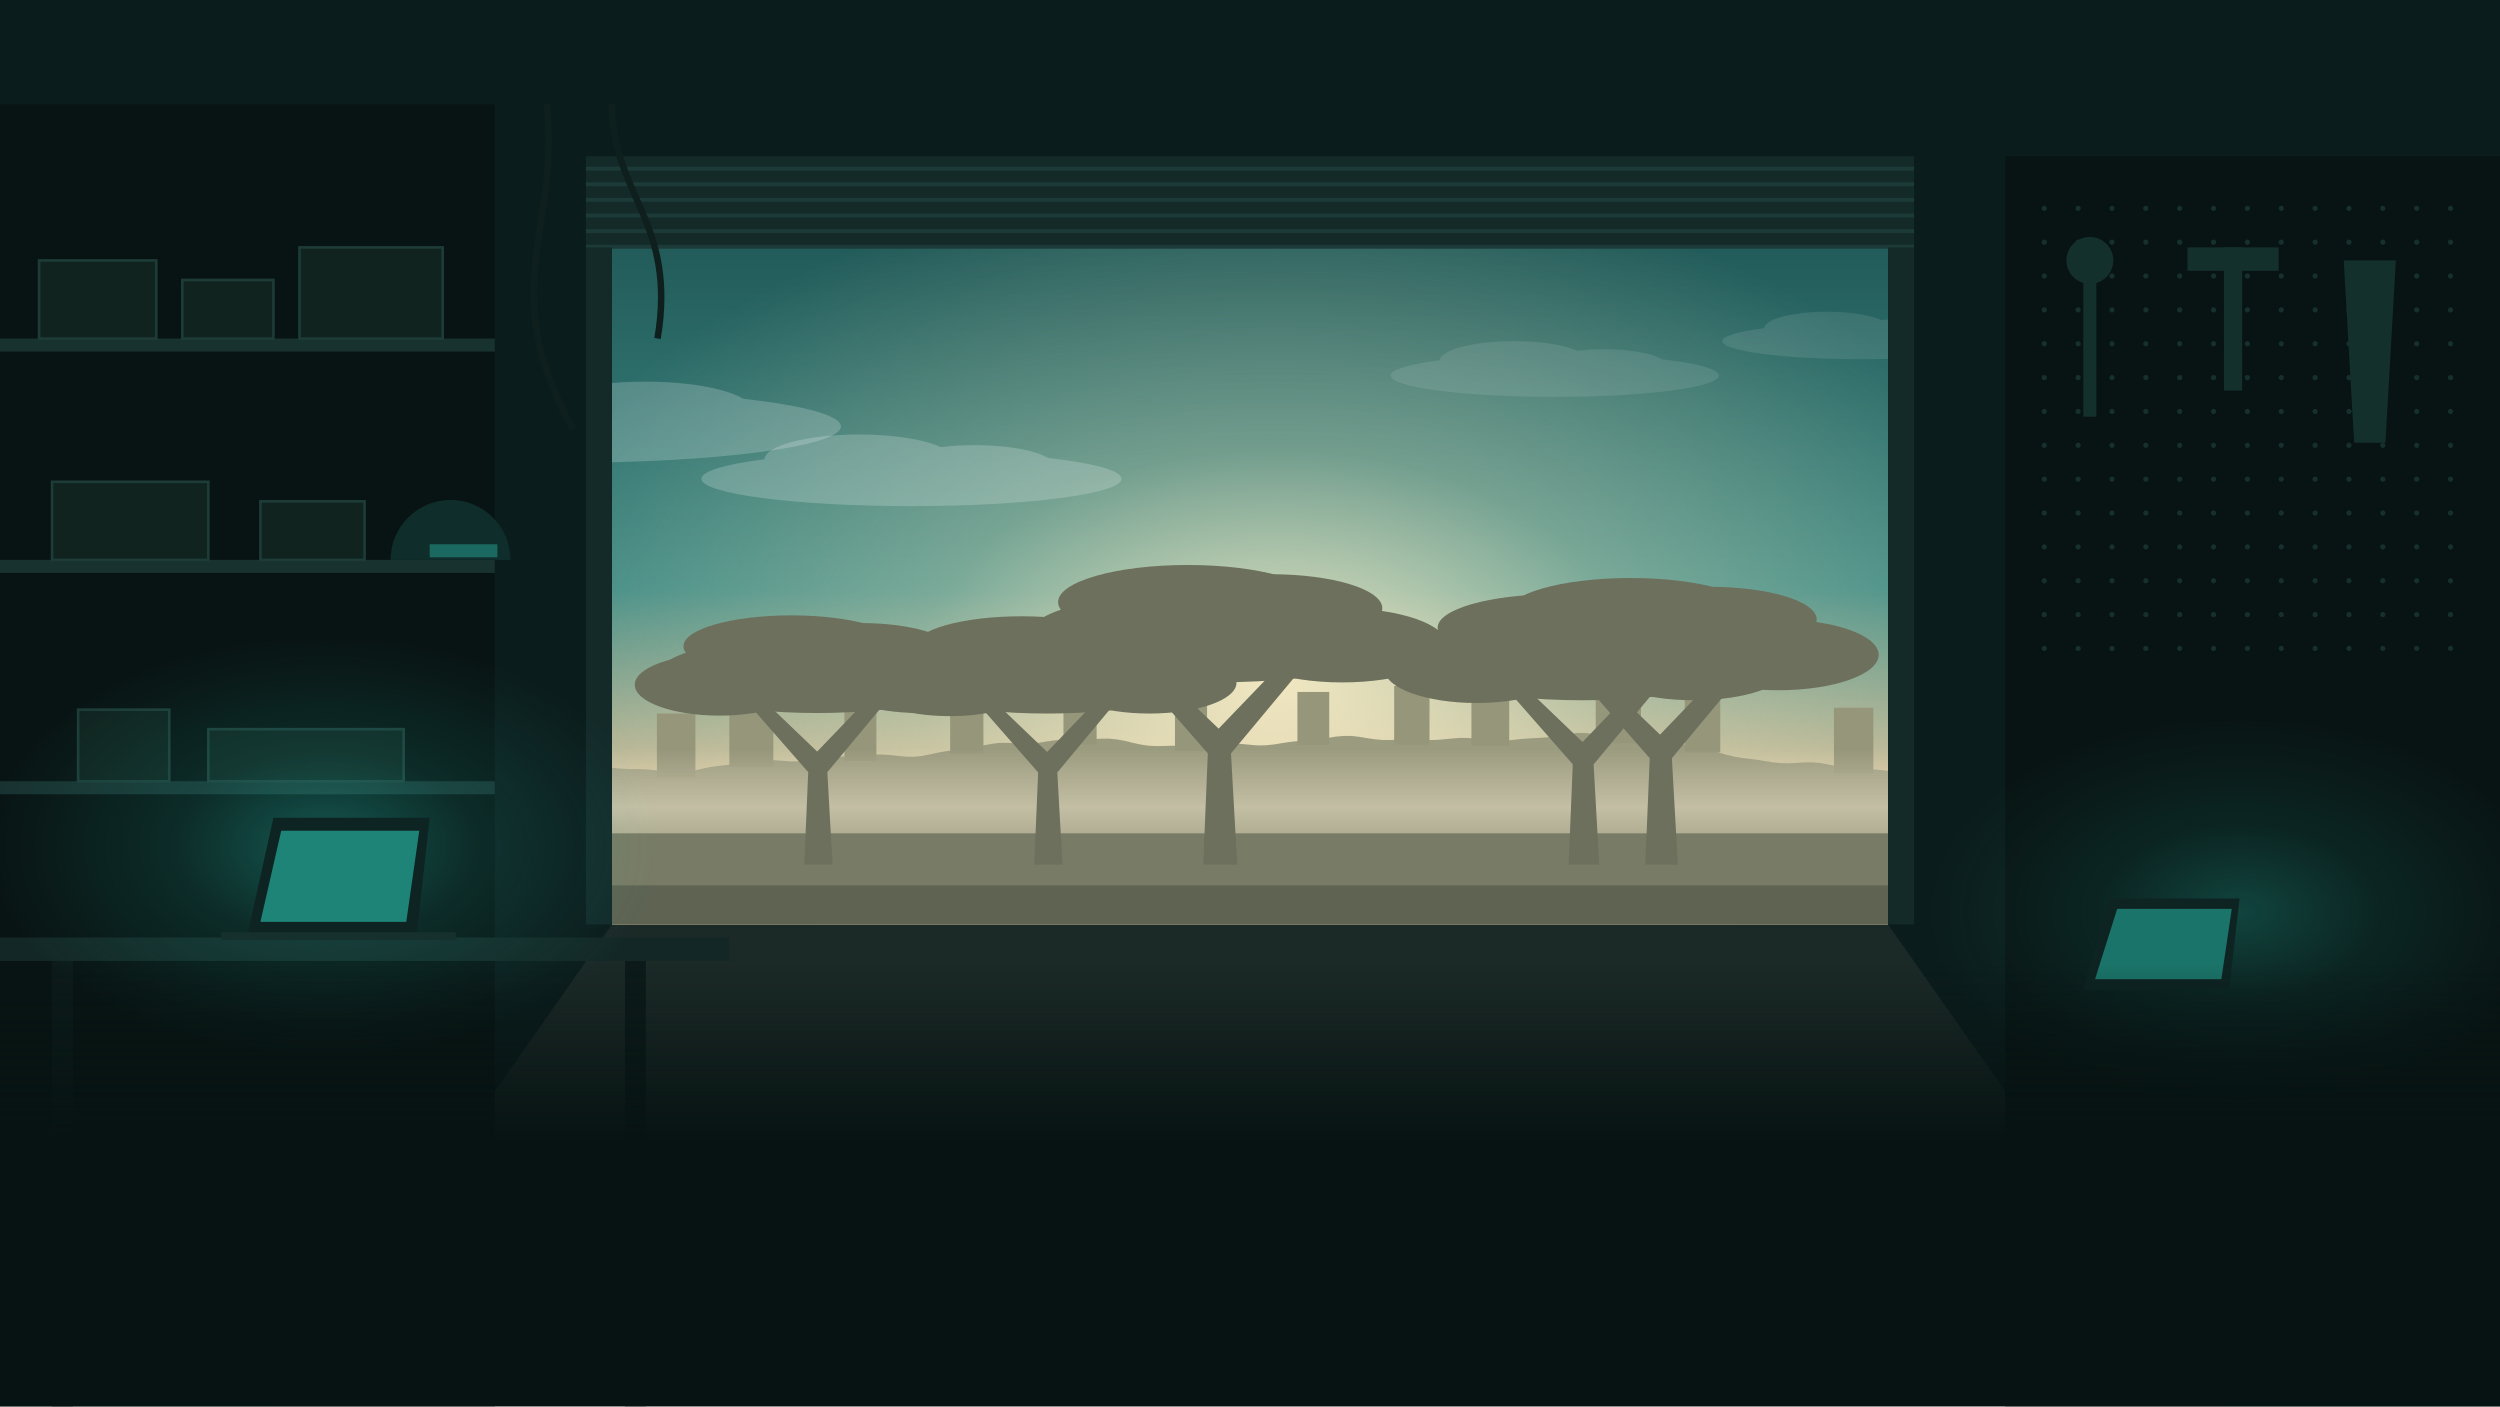
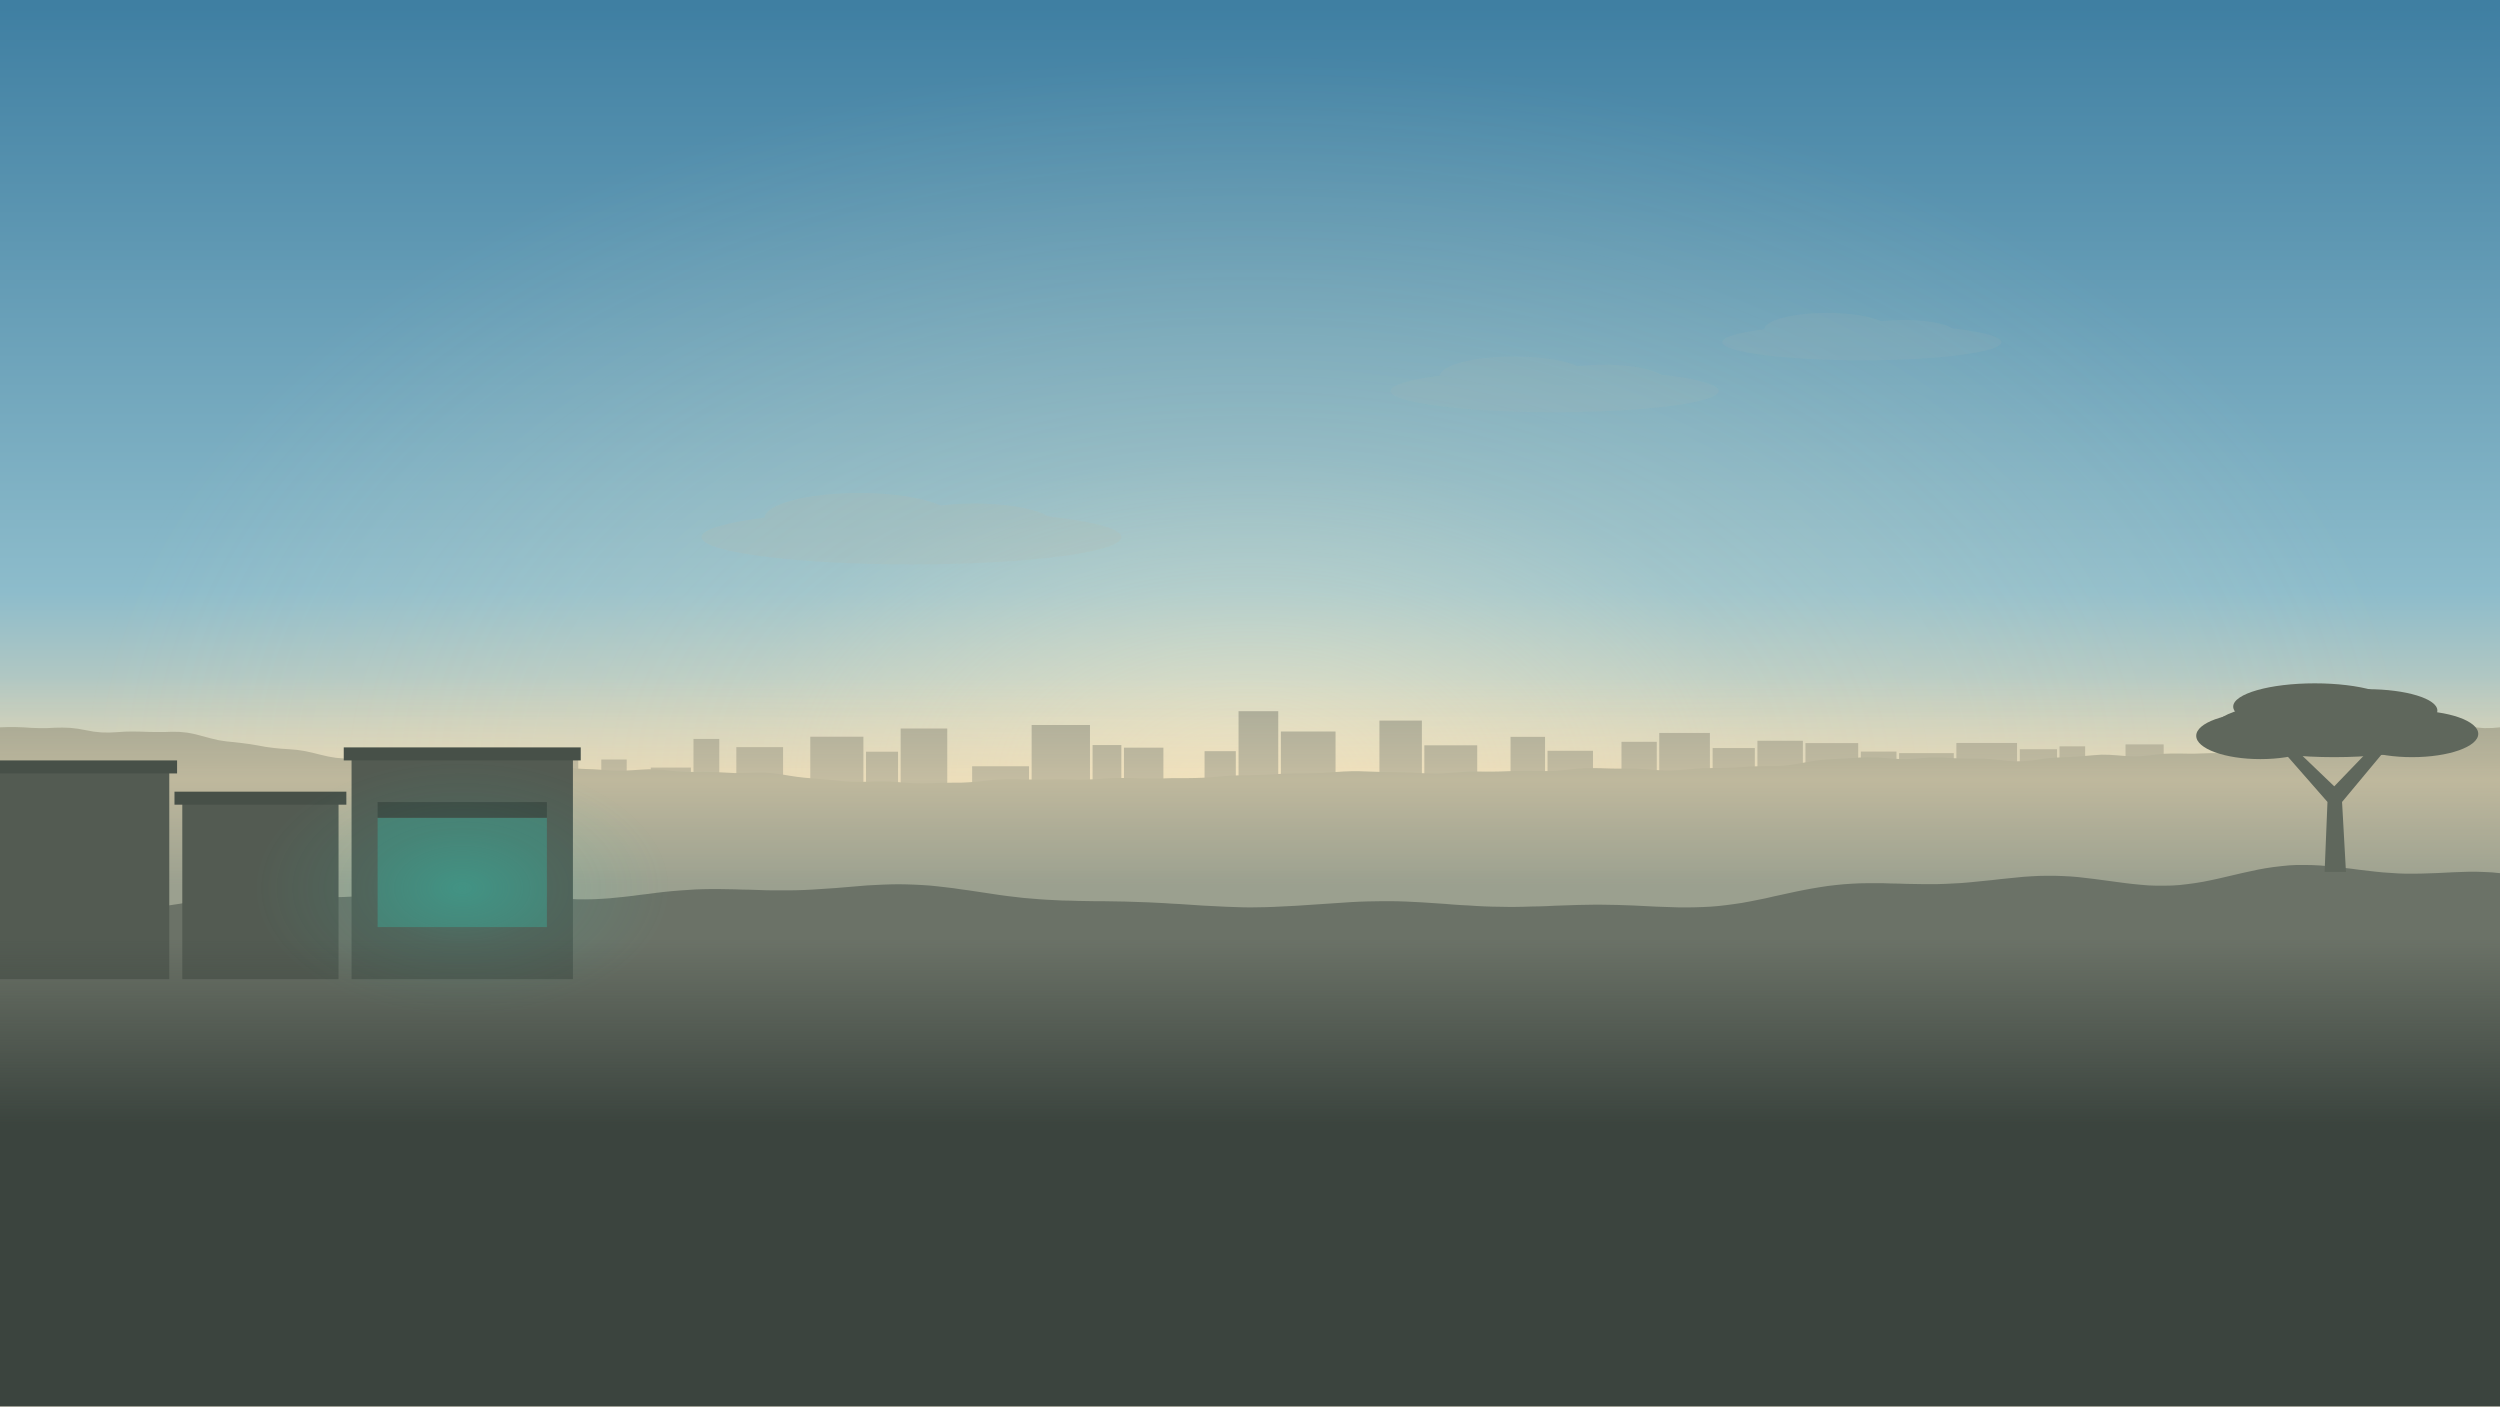
<svg xmlns="http://www.w3.org/2000/svg" width="1920" height="1080" viewBox="0 0 1920 1080">
  <defs>
-     <clipPath id="win1">
-       <rect x="470" y="190" width="980" height="520" />
-     </clipPath>
    <linearGradient id="sky" x1="0" y1="0" x2="0" y2="1">
-       <stop offset="0" stop-color="#0f3a3c" />
-       <stop offset=".42" stop-color="#3d8a84" />
-       <stop offset=".6" stop-color="#f5c99a" />
-       <stop offset="1" stop-color="#f5c99a" />
+       <stop offset="0" stop-color="#3f7fa2" />
+       <stop offset=".42" stop-color="#8dbccb" />
+       <stop offset=".6" stop-color="#f4dcb2" />
+       <stop offset="1" stop-color="#f4dcb2" />
    </linearGradient>
-     <radialGradient id="g2">
-       <stop offset="0" stop-color="#fff0c8" stop-opacity="0.9" />
-       <stop offset=".45" stop-color="#fff0c8" stop-opacity="0.315" />
-       <stop offset="1" stop-color="#fff0c8" stop-opacity="0" />
+     <radialGradient id="g1">
+       <stop offset="0" stop-color="#fff1cc" stop-opacity="0.55" />
+       <stop offset=".45" stop-color="#fff1cc" stop-opacity="0.193" />
+       <stop offset="1" stop-color="#fff1cc" stop-opacity="0" />
    </radialGradient>
-     <linearGradient id="mi3" x1="0" y1="0" x2="0" y2="1">
-       <stop offset="0" stop-color="#fff3dc" stop-opacity="0" />
-       <stop offset=".5" stop-color="#fff3dc" stop-opacity="0.4" />
-       <stop offset="1" stop-color="#fff3dc" stop-opacity="0" />
+     <linearGradient id="mi2" x1="0" y1="0" x2="0" y2="1">
+       <stop offset="0" stop-color="#f4dcb2" stop-opacity="0" />
+       <stop offset=".5" stop-color="#f4dcb2" stop-opacity="0.4" />
+       <stop offset="1" stop-color="#f4dcb2" stop-opacity="0" />
    </linearGradient>
-     <radialGradient id="g4">
-       <stop offset="0" stop-color="#2dd4bf" stop-opacity="0.35" />
-       <stop offset=".45" stop-color="#2dd4bf" stop-opacity="0.122" />
-       <stop offset="1" stop-color="#2dd4bf" stop-opacity="0" />
-     </radialGradient>
-     <radialGradient id="g5">
+     <radialGradient id="g3">
      <stop offset="0" stop-color="#2dd4bf" stop-opacity="0.25" />
      <stop offset=".45" stop-color="#2dd4bf" stop-opacity="0.087" />
      <stop offset="1" stop-color="#2dd4bf" stop-opacity="0" />
    </radialGradient>
-     <linearGradient id="gr6" x1="0" y1="0" x2="0" y2="1">
-       <stop offset="0" stop-color="#061312" stop-opacity="0" />
-       <stop offset="0.4" stop-color="#061312" stop-opacity="1" />
-       <stop offset="1" stop-color="#061312" />
+     <linearGradient id="gr4" x1="0" y1="0" x2="0" y2="1">
+       <stop offset="0" stop-color="#3b443e" stop-opacity="0" />
+       <stop offset="0.4" stop-color="#3b443e" stop-opacity="1" />
+       <stop offset="1" stop-color="#3b443e" />
    </linearGradient>
  </defs>
-   <rect width="1920" height="1080" fill="#0b1c1c" />
-   <g clip-path="url(#win1)">
-     <rect width="1920" height="1080" fill="url(#sky)" />
-     <ellipse cx="980" cy="520" rx="620" ry="384.4" fill="url(#g2)" />
-     <g fill="#ffffff" opacity="0.1">
-       <ellipse cx="1194" cy="288.4" rx="126" ry="16.4" />
-       <ellipse cx="1162.5" cy="277.1" rx="56.7" ry="15.1" />
-       <ellipse cx="1231.8" cy="280.8" rx="47.9" ry="12.6" />
-     </g>
-     <g fill="#ffffff" opacity="0.2">
-       <ellipse cx="700" cy="367.7" rx="161.3" ry="21" />
-       <ellipse cx="659.7" cy="353.1" rx="72.6" ry="19.4" />
-       <ellipse cx="748.4" cy="358" rx="61.3" ry="16.1" />
-     </g>
-     <g fill="#ffffff" opacity="0.1">
-       <ellipse cx="1429.9" cy="262" rx="107.2" ry="13.9" />
-       <ellipse cx="1403.1" cy="252.3" rx="48.2" ry="12.9" />
-       <ellipse cx="1462.1" cy="255.6" rx="40.7" ry="10.7" />
-     </g>
-     <g fill="#ffffff" opacity="0.2">
-       <ellipse cx="351.1" cy="319.7" rx="114.7" ry="14.9" />
-       <ellipse cx="322.5" cy="309.4" rx="51.6" ry="13.8" />
-       <ellipse cx="385.5" cy="312.9" rx="43.6" ry="11.5" />
-     </g>
-     <g fill="#ffffff" opacity="0.2">
-       <ellipse cx="430.8" cy="327.5" rx="215" ry="28" />
-       <ellipse cx="377" cy="308.1" rx="96.8" ry="25.8" />
-       <ellipse cx="495.3" cy="314.6" rx="81.7" ry="21.5" />
-     </g>
-     <path d="M0 1080 L0 591.5 L6 590.9 L12 590.8 L18 591.2 L24 592 L30 592.6 L36 593 L42 593.2 L48 593.2 L54 593.5 L60 593.9 L66 594.4 L72 594.4 L78 593.8 L84 592.6 L90 591 L96 589.4 L102 588.3 L108 587.6 L114 587.1 L120 586.6 L126 585.8 L132 584.9 L138 584.1 L144 583.6 L150 583.4 L156 583.4 L162 583.1 L168 582.4 L174 581.1 L180 579.7 L186 578.6 L192 578 L198 577.9 L204 578.2 L210 578.5 L216 578.6 L222 578.7 L228 578.9 L234 579.5 L240 580.5 L246 581.5 L252 582.2 L258 582.2 L264 581.7 L270 580.9 L276 580.3 L282 580 L288 580.1 L294 580.4 L300 580.5 L306 580.4 L312 580.1 L318 580.1 L324 580.4 L330 581 L336 581.7 L342 582 L348 581.8 L354 581 L360 580.1 L366 579.4 L372 579.3 L378 579.6 L384 580.1 L390 580.5 L396 580.9 L402 581.3 L408 582 L414 583.2 L420 584.7 L426 586.4 L432 587.6 L438 588.3 L444 588.4 L450 588.3 L456 588.3 L462 588.7 L468 589.4 L474 590.1 L480 590.5 L486 590.7 L492 590.7 L498 591 L504 591.6 L510 592.4 L516 593.1 L522 593.3 L528 592.7 L534 591.6 L540 590.2 L546 589 L552 588.2 L558 587.5 L564 586.9 L570 586.1 L576 585.1 L582 584.3 L588 583.8 L594 583.8 L600 584.2 L606 584.7 L612 584.7 L618 584.2 L624 583.3 L630 582.3 L636 581.5 L642 581.1 L648 581 L654 580.9 L660 580.5 L666 580 L672 579.5 L678 579.5 L684 579.9 L690 580.6 L696 581.1 L702 581.2 L708 580.6 L714 579.4 L720 578.1 L726 577 L732 576.2 L738 575.5 L744 574.6 L750 573.5 L756 572.3 L762 571.2 L768 570.5 L774 570.5 L780 570.8 L786 571.1 L792 571 L798 570.4 L804 569.4 L810 568.6 L816 568 L822 567.8 L828 567.8 L834 567.8 L840 567.6 L846 567.3 L852 567.3 L858 567.9 L864 569 L870 570.5 L876 571.8 L882 572.7 L888 573 L894 572.9 L900 572.7 L906 572.7 L912 572.9 L918 573 L924 572.9 L930 572.4 L936 571.6 L942 571.1 L948 571 L954 571.4 L960 572 L966 572.5 L972 572.4 L978 571.8 L984 570.8 L990 569.9 L996 569.2 L1002 568.7 L1008 568.2 L1014 567.6 L1020 566.7 L1026 565.7 L1032 565.2 L1038 565.2 L1044 565.9 L1050 566.9 L1056 567.8 L1062 568.3 L1068 568.3 L1074 568.1 L1080 567.9 L1086 568 L1092 568.3 L1098 568.4 L1104 568.2 L1110 567.7 L1116 567.1 L1122 566.7 L1128 566.8 L1134 567.5 L1140 568.3 L1146 568.9 L1152 569.1 L1158 568.7 L1164 568 L1170 567.4 L1176 567 L1182 566.7 L1188 566.3 L1194 565.5 L1200 564.5 L1206 563.5 L1212 562.9 L1218 563 L1224 563.8 L1230 564.9 L1236 565.9 L1242 566.6 L1248 567 L1254 567.3 L1260 567.8 L1266 568.7 L1272 569.7 L1278 570.6 L1284 571.2 L1290 571.5 L1296 571.8 L1302 572.5 L1308 573.9 L1314 575.8 L1320 577.9 L1326 579.7 L1332 581.1 L1338 582.1 L1344 582.8 L1350 583.6 L1356 584.6 L1362 585.5 L1368 586.1 L1374 586.2 L1380 585.9 L1386 585.5 L1392 585.5 L1398 586 L1404 587.1 L1410 588.3 L1416 589.3 L1422 589.9 L1428 590.2 L1434 590.4 L1440 590.9 L1446 591.6 L1452 592.2 L1458 592.7 L1464 592.7 L1470 592.4 L1476 592.2 L1482 592.4 L1488 593.2 L1494 594.6 L1500 596.2 L1506 597.5 L1512 598.3 L1518 598.9 L1524 599.4 L1530 600 L1536 600.7 L1542 601.3 L1548 601.4 L1554 600.9 L1560 600 L1566 599 L1572 598.4 L1578 598.3 L1584 598.5 L1590 598.8 L1596 598.8 L1602 598.4 L1608 597.7 L1614 597.1 L1620 596.6 L1626 596.3 L1632 595.9 L1638 595.1 L1644 593.9 L1650 592.4 L1656 591 L1662 590.1 L1668 590 L1674 590.4 L1680 590.9 L1686 591.3 L1692 591.5 L1698 591.6 L1704 591.8 L1710 592.4 L1716 593.1 L1722 593.7 L1728 593.9 L1734 593.6 L1740 592.9 L1746 592.3 L1752 592.1 L1758 592.5 L1764 593.2 L1770 594 L1776 594.4 L1782 594.5 L1788 594.4 L1794 594.5 L1800 594.7 L1806 595 L1812 595 L1818 594.6 L1824 593.5 L1830 592.2 L1836 590.9 L1842 590.1 L1848 590 L1854 590.2 L1860 590.5 L1866 590.6 L1872 590.5 L1878 590.5 L1884 590.7 L1890 591.3 L1896 592 L1902 592.6 L1908 592.6 L1914 592.2 L1920 591.5 L1920 1080 Z" fill="#9b9b7f" />
-     <rect x="504.498" y="547.989" width="29.568" height="49.281" fill="#96967b" />
-     <rect x="560.129" y="532.654" width="33.796" height="56.327" fill="#96967b" />
-     <rect x="648.507" y="543.555" width="24.542" height="40.904" fill="#96967b" />
-     <rect x="729.713" y="536.305" width="25.534" height="42.557" fill="#96967b" />
-     <rect x="816.736" y="529.405" width="25.457" height="42.429" fill="#96967b" />
-     <rect x="902.373" y="535.89" width="24.645" height="41.076" fill="#96967b" />
-     <rect x="996.413" y="531.424" width="24.45" height="40.749" fill="#96967b" />
-     <rect x="1070.726" y="526.757" width="27.133" height="45.221" fill="#96967b" />
-     <rect x="1130.059" y="524.497" width="29.002" height="48.337" fill="#96967b" />
-     <rect x="1225.523" y="512.738" width="34.769" height="57.949" fill="#96967b" />
-     <rect x="1293.88" y="532.268" width="27.287" height="45.478" fill="#96967b" />
-     <rect x="1408.451" y="543.53" width="30.289" height="50.481" fill="#96967b" />
-     <rect x="0" y="575" width="1920" height="90" fill="url(#mi3)" />
-     <rect x="470" y="640" width="980" height="80" fill="#787b65" />
-     <g fill="#6c705c">
-       <path d="M617.7 664 L620.7 593 L572.3 537.7 L580.2 531.8 L627.6 577.2 L674.9 527.9 L684.8 533.8 L635.4 593 L639.4 664 Z" />
-       <ellipse cx="627.6" cy="518" rx="122.3" ry="29.6" />
-       <ellipse cx="552.6" cy="525.9" rx="65.1" ry="23.7" />
-       <ellipse cx="706.5" cy="523.9" rx="67.1" ry="23.7" />
-       <ellipse cx="607.8" cy="496.3" rx="82.9" ry="23.7" />
-       <ellipse cx="661.1" cy="500.2" rx="71" ry="21.7" />
-     </g>
-     <g fill="#6c705c">
-       <path d="M794.3 664 L797.3 593.2 L749.1 538.2 L757 532.3 L804.2 577.5 L851.4 528.3 L861.2 534.2 L812 593.2 L816 664 Z" />
-       <ellipse cx="804.2" cy="518.5" rx="121.9" ry="29.5" />
-       <ellipse cx="729.5" cy="526.4" rx="64.9" ry="23.6" />
-       <ellipse cx="882.8" cy="524.4" rx="66.8" ry="23.6" />
-       <ellipse cx="784.5" cy="496.9" rx="82.6" ry="23.6" />
-       <ellipse cx="837.6" cy="500.8" rx="70.8" ry="21.6" />
-     </g>
-     <g fill="#6c705c">
-       <path d="M924.1 664 L927.6 578.6 L869.5 512.2 L879 505.1 L935.9 559.6 L992.9 500.3 L1004.7 507.4 L945.4 578.6 L950.2 664 Z" />
-       <ellipse cx="935.9" cy="488.4" rx="147.1" ry="35.6" />
-       <ellipse cx="845.8" cy="497.9" rx="78.3" ry="28.5" />
-       <ellipse cx="1030.8" cy="495.6" rx="80.7" ry="28.5" />
-       <ellipse cx="912.2" cy="462.4" rx="99.6" ry="28.5" />
-       <ellipse cx="976.2" cy="467.1" rx="85.4" ry="26.1" />
-     </g>
-     <g fill="#6c705c">
-       <path d="M1204.7 664 L1207.9 587 L1155.4 527.1 L1164 520.6 L1215.4 569.9 L1266.7 516.4 L1277.4 522.8 L1223.9 587 L1228.2 664 Z" />
-       <ellipse cx="1215.4" cy="505.7" rx="132.7" ry="32.1" />
-       <ellipse cx="1134" cy="514.2" rx="70.6" ry="25.7" />
-       <ellipse cx="1300.9" cy="512.1" rx="72.7" ry="25.7" />
-       <ellipse cx="1194" cy="482.1" rx="89.9" ry="25.7" />
-       <ellipse cx="1251.7" cy="486.4" rx="77" ry="23.5" />
-     </g>
-     <g fill="#6c705c">
-       <path d="M1263.6 664 L1267 582.3 L1211.4 518.8 L1220.5 512 L1274.9 564.2 L1329.4 507.4 L1340.7 514.2 L1284 582.3 L1288.6 664 Z" />
-       <ellipse cx="1274.9" cy="496.1" rx="140.7" ry="34" />
-       <ellipse cx="1188.7" cy="505.2" rx="74.9" ry="27.2" />
-       <ellipse cx="1365.7" cy="502.9" rx="77.1" ry="27.2" />
-       <ellipse cx="1252.2" cy="471.1" rx="95.3" ry="27.2" />
-       <ellipse cx="1313.5" cy="475.7" rx="81.7" ry="25" />
-     </g>
-     <rect x="470" y="680" width="980" height="40" fill="#5e6352" />
+   <rect width="1920" height="1080" fill="url(#sky)" />
+   <ellipse cx="960" cy="600" rx="900" ry="558" fill="url(#g1)" />
+   <g fill="#b5bbac" opacity="0.1">
+     <ellipse cx="1194" cy="300.2" rx="126" ry="16.4" />
+     <ellipse cx="1162.5" cy="288.9" rx="56.7" ry="15.1" />
+     <ellipse cx="1231.8" cy="292.7" rx="47.9" ry="12.6" />
  </g>
-   <rect x="450" y="120" width="1020" height="70" fill="#132a29" />
-   <rect x="450" y="128" width="1020" height="3" fill="#1c3a38" />
-   <rect x="450" y="140" width="1020" height="3" fill="#1c3a38" />
-   <rect x="450" y="152" width="1020" height="3" fill="#1c3a38" />
-   <rect x="450" y="164" width="1020" height="3" fill="#1c3a38" />
-   <rect x="450" y="176" width="1020" height="3" fill="#1c3a38" />
-   <rect x="450" y="188" width="1020" height="3" fill="#1c3a38" />
-   <rect x="450" y="190" width="20" height="520" fill="#132a29" />
-   <rect x="1450" y="190" width="20" height="520" fill="#132a29" />
-   <path d="M470 710 L1450 710 L1710 1080 L210 1080 Z" fill="#ffe7c2" opacity=".07" />
-   <rect x="0" y="80" width="380" height="1000" fill="#081413" />
-   <rect x="0" y="260" width="380" height="10" fill="#183230" />
-   <rect x="0" y="430" width="380" height="10" fill="#183230" />
-   <rect x="0" y="600" width="380" height="10" fill="#183230" />
-   <rect x="30" y="200" width="90" height="60" fill="#10231f" stroke="#1d3b37" stroke-width="2" />
-   <rect x="140" y="215" width="70" height="45" fill="#10231f" stroke="#1d3b37" stroke-width="2" />
-   <rect x="230" y="190" width="110" height="70" fill="#10231f" stroke="#1d3b37" stroke-width="2" />
-   <rect x="40" y="370" width="120" height="60" fill="#10231f" stroke="#1d3b37" stroke-width="2" />
-   <rect x="200" y="385" width="80" height="45" fill="#10231f" stroke="#1d3b37" stroke-width="2" />
-   <rect x="60" y="545" width="70" height="55" fill="#10231f" stroke="#1d3b37" stroke-width="2" />
-   <rect x="160" y="560" width="150" height="40" fill="#10231f" stroke="#1d3b37" stroke-width="2" />
-   <path d="M300 430 a46 46 0 0 1 92 0 Z" fill="#0f2e2b" />
-   <path d="M330 418 h52 v10 h-52 Z" fill="#2dd4bf" opacity=".35" />
-   <g stroke="#0e1f1d" stroke-width="5" fill="none">
-     <path d="M420 80 C430 180 380 220 440 330" />
-     <path d="M470 80 C470 150 520 170 505 260" />
+   <g fill="#b5bbac" opacity="0.2">
+     <ellipse cx="700" cy="412.5" rx="161.3" ry="21" />
+     <ellipse cx="659.7" cy="398" rx="72.6" ry="19.4" />
+     <ellipse cx="748.4" cy="402.8" rx="61.3" ry="16.1" />
  </g>
-   <rect x="0" y="720" width="560" height="18" fill="#132826" />
-   <rect x="40" y="738" width="16" height="342" fill="#0c1a19" />
-   <rect x="480" y="738" width="16" height="342" fill="#0c1a19" />
-   <ellipse cx="250" cy="650" rx="260" ry="161.2" fill="url(#g4)" />
-   <path d="M190 718 L210 628 L330 628 L320 718 Z" fill="#0d2422" />
-   <path d="M200 708 L216 638 L322 638 L312 708 Z" fill="#2dd4bf" opacity=".55" />
-   <rect x="170" y="716" width="180" height="6" fill="#16302d" />
-   <rect x="1540" y="120" width="380" height="960" fill="#081413" />
-   <circle cx="1570" cy="160" r="2" fill="#16302d" />
-   <circle cx="1570" cy="186" r="2" fill="#16302d" />
-   <circle cx="1570" cy="212" r="2" fill="#16302d" />
-   <circle cx="1570" cy="238" r="2" fill="#16302d" />
-   <circle cx="1570" cy="264" r="2" fill="#16302d" />
-   <circle cx="1570" cy="290" r="2" fill="#16302d" />
-   <circle cx="1570" cy="316" r="2" fill="#16302d" />
-   <circle cx="1570" cy="342" r="2" fill="#16302d" />
-   <circle cx="1570" cy="368" r="2" fill="#16302d" />
-   <circle cx="1570" cy="394" r="2" fill="#16302d" />
-   <circle cx="1570" cy="420" r="2" fill="#16302d" />
-   <circle cx="1570" cy="446" r="2" fill="#16302d" />
-   <circle cx="1570" cy="472" r="2" fill="#16302d" />
-   <circle cx="1570" cy="498" r="2" fill="#16302d" />
-   <circle cx="1596" cy="160" r="2" fill="#16302d" />
-   <circle cx="1596" cy="186" r="2" fill="#16302d" />
-   <circle cx="1596" cy="212" r="2" fill="#16302d" />
-   <circle cx="1596" cy="238" r="2" fill="#16302d" />
-   <circle cx="1596" cy="264" r="2" fill="#16302d" />
-   <circle cx="1596" cy="290" r="2" fill="#16302d" />
-   <circle cx="1596" cy="316" r="2" fill="#16302d" />
-   <circle cx="1596" cy="342" r="2" fill="#16302d" />
-   <circle cx="1596" cy="368" r="2" fill="#16302d" />
-   <circle cx="1596" cy="394" r="2" fill="#16302d" />
-   <circle cx="1596" cy="420" r="2" fill="#16302d" />
-   <circle cx="1596" cy="446" r="2" fill="#16302d" />
-   <circle cx="1596" cy="472" r="2" fill="#16302d" />
-   <circle cx="1596" cy="498" r="2" fill="#16302d" />
-   <circle cx="1622" cy="160" r="2" fill="#16302d" />
-   <circle cx="1622" cy="186" r="2" fill="#16302d" />
-   <circle cx="1622" cy="212" r="2" fill="#16302d" />
-   <circle cx="1622" cy="238" r="2" fill="#16302d" />
-   <circle cx="1622" cy="264" r="2" fill="#16302d" />
-   <circle cx="1622" cy="290" r="2" fill="#16302d" />
-   <circle cx="1622" cy="316" r="2" fill="#16302d" />
-   <circle cx="1622" cy="342" r="2" fill="#16302d" />
-   <circle cx="1622" cy="368" r="2" fill="#16302d" />
-   <circle cx="1622" cy="394" r="2" fill="#16302d" />
-   <circle cx="1622" cy="420" r="2" fill="#16302d" />
-   <circle cx="1622" cy="446" r="2" fill="#16302d" />
-   <circle cx="1622" cy="472" r="2" fill="#16302d" />
-   <circle cx="1622" cy="498" r="2" fill="#16302d" />
-   <circle cx="1648" cy="160" r="2" fill="#16302d" />
-   <circle cx="1648" cy="186" r="2" fill="#16302d" />
-   <circle cx="1648" cy="212" r="2" fill="#16302d" />
-   <circle cx="1648" cy="238" r="2" fill="#16302d" />
-   <circle cx="1648" cy="264" r="2" fill="#16302d" />
-   <circle cx="1648" cy="290" r="2" fill="#16302d" />
-   <circle cx="1648" cy="316" r="2" fill="#16302d" />
-   <circle cx="1648" cy="342" r="2" fill="#16302d" />
-   <circle cx="1648" cy="368" r="2" fill="#16302d" />
-   <circle cx="1648" cy="394" r="2" fill="#16302d" />
-   <circle cx="1648" cy="420" r="2" fill="#16302d" />
-   <circle cx="1648" cy="446" r="2" fill="#16302d" />
-   <circle cx="1648" cy="472" r="2" fill="#16302d" />
-   <circle cx="1648" cy="498" r="2" fill="#16302d" />
-   <circle cx="1674" cy="160" r="2" fill="#16302d" />
-   <circle cx="1674" cy="186" r="2" fill="#16302d" />
-   <circle cx="1674" cy="212" r="2" fill="#16302d" />
-   <circle cx="1674" cy="238" r="2" fill="#16302d" />
-   <circle cx="1674" cy="264" r="2" fill="#16302d" />
-   <circle cx="1674" cy="290" r="2" fill="#16302d" />
-   <circle cx="1674" cy="316" r="2" fill="#16302d" />
-   <circle cx="1674" cy="342" r="2" fill="#16302d" />
-   <circle cx="1674" cy="368" r="2" fill="#16302d" />
-   <circle cx="1674" cy="394" r="2" fill="#16302d" />
-   <circle cx="1674" cy="420" r="2" fill="#16302d" />
-   <circle cx="1674" cy="446" r="2" fill="#16302d" />
-   <circle cx="1674" cy="472" r="2" fill="#16302d" />
-   <circle cx="1674" cy="498" r="2" fill="#16302d" />
-   <circle cx="1700" cy="160" r="2" fill="#16302d" />
-   <circle cx="1700" cy="186" r="2" fill="#16302d" />
-   <circle cx="1700" cy="212" r="2" fill="#16302d" />
-   <circle cx="1700" cy="238" r="2" fill="#16302d" />
-   <circle cx="1700" cy="264" r="2" fill="#16302d" />
-   <circle cx="1700" cy="290" r="2" fill="#16302d" />
-   <circle cx="1700" cy="316" r="2" fill="#16302d" />
-   <circle cx="1700" cy="342" r="2" fill="#16302d" />
-   <circle cx="1700" cy="368" r="2" fill="#16302d" />
-   <circle cx="1700" cy="394" r="2" fill="#16302d" />
-   <circle cx="1700" cy="420" r="2" fill="#16302d" />
-   <circle cx="1700" cy="446" r="2" fill="#16302d" />
-   <circle cx="1700" cy="472" r="2" fill="#16302d" />
-   <circle cx="1700" cy="498" r="2" fill="#16302d" />
-   <circle cx="1726" cy="160" r="2" fill="#16302d" />
-   <circle cx="1726" cy="186" r="2" fill="#16302d" />
-   <circle cx="1726" cy="212" r="2" fill="#16302d" />
-   <circle cx="1726" cy="238" r="2" fill="#16302d" />
-   <circle cx="1726" cy="264" r="2" fill="#16302d" />
-   <circle cx="1726" cy="290" r="2" fill="#16302d" />
-   <circle cx="1726" cy="316" r="2" fill="#16302d" />
-   <circle cx="1726" cy="342" r="2" fill="#16302d" />
-   <circle cx="1726" cy="368" r="2" fill="#16302d" />
-   <circle cx="1726" cy="394" r="2" fill="#16302d" />
-   <circle cx="1726" cy="420" r="2" fill="#16302d" />
-   <circle cx="1726" cy="446" r="2" fill="#16302d" />
-   <circle cx="1726" cy="472" r="2" fill="#16302d" />
-   <circle cx="1726" cy="498" r="2" fill="#16302d" />
-   <circle cx="1752" cy="160" r="2" fill="#16302d" />
-   <circle cx="1752" cy="186" r="2" fill="#16302d" />
-   <circle cx="1752" cy="212" r="2" fill="#16302d" />
-   <circle cx="1752" cy="238" r="2" fill="#16302d" />
-   <circle cx="1752" cy="264" r="2" fill="#16302d" />
-   <circle cx="1752" cy="290" r="2" fill="#16302d" />
-   <circle cx="1752" cy="316" r="2" fill="#16302d" />
-   <circle cx="1752" cy="342" r="2" fill="#16302d" />
-   <circle cx="1752" cy="368" r="2" fill="#16302d" />
-   <circle cx="1752" cy="394" r="2" fill="#16302d" />
-   <circle cx="1752" cy="420" r="2" fill="#16302d" />
-   <circle cx="1752" cy="446" r="2" fill="#16302d" />
-   <circle cx="1752" cy="472" r="2" fill="#16302d" />
-   <circle cx="1752" cy="498" r="2" fill="#16302d" />
-   <circle cx="1778" cy="160" r="2" fill="#16302d" />
-   <circle cx="1778" cy="186" r="2" fill="#16302d" />
-   <circle cx="1778" cy="212" r="2" fill="#16302d" />
-   <circle cx="1778" cy="238" r="2" fill="#16302d" />
-   <circle cx="1778" cy="264" r="2" fill="#16302d" />
-   <circle cx="1778" cy="290" r="2" fill="#16302d" />
-   <circle cx="1778" cy="316" r="2" fill="#16302d" />
-   <circle cx="1778" cy="342" r="2" fill="#16302d" />
-   <circle cx="1778" cy="368" r="2" fill="#16302d" />
-   <circle cx="1778" cy="394" r="2" fill="#16302d" />
-   <circle cx="1778" cy="420" r="2" fill="#16302d" />
-   <circle cx="1778" cy="446" r="2" fill="#16302d" />
-   <circle cx="1778" cy="472" r="2" fill="#16302d" />
-   <circle cx="1778" cy="498" r="2" fill="#16302d" />
-   <circle cx="1804" cy="160" r="2" fill="#16302d" />
-   <circle cx="1804" cy="186" r="2" fill="#16302d" />
-   <circle cx="1804" cy="212" r="2" fill="#16302d" />
-   <circle cx="1804" cy="238" r="2" fill="#16302d" />
-   <circle cx="1804" cy="264" r="2" fill="#16302d" />
-   <circle cx="1804" cy="290" r="2" fill="#16302d" />
-   <circle cx="1804" cy="316" r="2" fill="#16302d" />
-   <circle cx="1804" cy="342" r="2" fill="#16302d" />
-   <circle cx="1804" cy="368" r="2" fill="#16302d" />
-   <circle cx="1804" cy="394" r="2" fill="#16302d" />
-   <circle cx="1804" cy="420" r="2" fill="#16302d" />
-   <circle cx="1804" cy="446" r="2" fill="#16302d" />
-   <circle cx="1804" cy="472" r="2" fill="#16302d" />
-   <circle cx="1804" cy="498" r="2" fill="#16302d" />
-   <circle cx="1830" cy="160" r="2" fill="#16302d" />
-   <circle cx="1830" cy="186" r="2" fill="#16302d" />
-   <circle cx="1830" cy="212" r="2" fill="#16302d" />
-   <circle cx="1830" cy="238" r="2" fill="#16302d" />
-   <circle cx="1830" cy="264" r="2" fill="#16302d" />
-   <circle cx="1830" cy="290" r="2" fill="#16302d" />
-   <circle cx="1830" cy="316" r="2" fill="#16302d" />
-   <circle cx="1830" cy="342" r="2" fill="#16302d" />
-   <circle cx="1830" cy="368" r="2" fill="#16302d" />
-   <circle cx="1830" cy="394" r="2" fill="#16302d" />
-   <circle cx="1830" cy="420" r="2" fill="#16302d" />
-   <circle cx="1830" cy="446" r="2" fill="#16302d" />
-   <circle cx="1830" cy="472" r="2" fill="#16302d" />
-   <circle cx="1830" cy="498" r="2" fill="#16302d" />
-   <circle cx="1856" cy="160" r="2" fill="#16302d" />
-   <circle cx="1856" cy="186" r="2" fill="#16302d" />
-   <circle cx="1856" cy="212" r="2" fill="#16302d" />
-   <circle cx="1856" cy="238" r="2" fill="#16302d" />
-   <circle cx="1856" cy="264" r="2" fill="#16302d" />
-   <circle cx="1856" cy="290" r="2" fill="#16302d" />
-   <circle cx="1856" cy="316" r="2" fill="#16302d" />
-   <circle cx="1856" cy="342" r="2" fill="#16302d" />
-   <circle cx="1856" cy="368" r="2" fill="#16302d" />
-   <circle cx="1856" cy="394" r="2" fill="#16302d" />
-   <circle cx="1856" cy="420" r="2" fill="#16302d" />
-   <circle cx="1856" cy="446" r="2" fill="#16302d" />
-   <circle cx="1856" cy="472" r="2" fill="#16302d" />
-   <circle cx="1856" cy="498" r="2" fill="#16302d" />
-   <circle cx="1882" cy="160" r="2" fill="#16302d" />
-   <circle cx="1882" cy="186" r="2" fill="#16302d" />
-   <circle cx="1882" cy="212" r="2" fill="#16302d" />
-   <circle cx="1882" cy="238" r="2" fill="#16302d" />
-   <circle cx="1882" cy="264" r="2" fill="#16302d" />
-   <circle cx="1882" cy="290" r="2" fill="#16302d" />
-   <circle cx="1882" cy="316" r="2" fill="#16302d" />
-   <circle cx="1882" cy="342" r="2" fill="#16302d" />
-   <circle cx="1882" cy="368" r="2" fill="#16302d" />
-   <circle cx="1882" cy="394" r="2" fill="#16302d" />
-   <circle cx="1882" cy="420" r="2" fill="#16302d" />
-   <circle cx="1882" cy="446" r="2" fill="#16302d" />
-   <circle cx="1882" cy="472" r="2" fill="#16302d" />
-   <circle cx="1882" cy="498" r="2" fill="#16302d" />
-   <g fill="#14302d">
-     <rect x="1600" y="200" width="10" height="120" />
-     <circle cx="1605" cy="200" r="18" />
-     <rect x="1680" y="190" width="70" height="18" />
-     <rect x="1708" y="190" width="14" height="110" />
-     <path d="M1800 200 l40 0 l-8 140 l-24 0 Z" />
+   <g fill="#b5bbac" opacity="0.1">
+     <ellipse cx="1429.9" cy="262.8" rx="107.2" ry="13.9" />
+     <ellipse cx="1403.1" cy="253.2" rx="48.2" ry="12.9" />
+     <ellipse cx="1462.1" cy="256.4" rx="40.7" ry="10.7" />
  </g>
-   <g transform="translate(1440 760) scale(2.4)" fill="#050d0c" stroke="#2dd4bf" stroke-opacity=".35" stroke-width="1.2">
-     <circle cx="52" cy="96" r="26" />
-     <circle cx="168" cy="96" r="26" />
-     <path d="M24 94h48l22-18h40l26 18 -10 6H34Z" />
-     <path d="M86 60c12-12 40-12 50 0l-6 16H86z" />
-     <path d="M142 50l26 46-8 2-24-44z" />
-     <rect x="84" y="68" width="36" height="28" rx="5" />
+   <rect x="300" y="582" width="24.2" height="28" fill="#a4a796" />
+   <rect x="326.2" y="579.5" width="25.6" height="30.5" fill="#a4a796" />
+   <rect x="353.8" y="587.8" width="44.3" height="22.2" fill="#a4a796" />
+   <rect x="400.2" y="587.3" width="18.2" height="22.7" fill="#a4a796" />
+   <rect x="420.3" y="580.9" width="23.8" height="29.1" fill="#a4a796" />
+   <rect x="461.8" y="583.3" width="19.5" height="26.7" fill="#a4a796" />
+   <rect x="499.8" y="589.5" width="30.8" height="20.5" fill="#a4a796" />
+   <rect x="532.6" y="567.5" width="19.8" height="42.5" fill="#a4a796" />
+   <rect x="565.5" y="573.8" width="35.9" height="36.2" fill="#a4a796" />
+   <rect x="622.3" y="565.8" width="40.8" height="44.2" fill="#a4a796" />
+   <rect x="665.1" y="577.3" width="24.6" height="32.7" fill="#a4a796" />
+   <rect x="691.7" y="559.5" width="35.8" height="50.5" fill="#a4a796" />
+   <rect x="746.6" y="588.5" width="43.7" height="21.5" fill="#a4a796" />
+   <rect x="792.3" y="556.8" width="44.8" height="53.2" fill="#a4a796" />
+   <rect x="839.1" y="572.2" width="22.1" height="37.8" fill="#a4a796" />
+   <rect x="863.2" y="574.2" width="30.3" height="35.8" fill="#a4a796" />
+   <rect x="925.1" y="576.9" width="24" height="33.1" fill="#a4a796" />
+   <rect x="951.2" y="546.2" width="30.5" height="63.8" fill="#a4a796" />
+   <rect x="983.7" y="561.8" width="42" height="48.2" fill="#a4a796" />
+   <rect x="1059.4" y="553.4" width="32.6" height="56.6" fill="#a4a796" />
+   <rect x="1093.9" y="572.4" width="40.6" height="37.6" fill="#a4a796" />
+   <rect x="1160.1" y="565.9" width="26.5" height="44.1" fill="#a4a796" />
+   <rect x="1188.5" y="576.6" width="34.9" height="33.4" fill="#a4a796" />
+   <rect x="1245.3" y="569.7" width="27.1" height="40.3" fill="#a4a796" />
+   <rect x="1274.3" y="562.9" width="38.9" height="47.1" fill="#a4a796" />
+   <rect x="1315.3" y="574.5" width="32.4" height="35.5" fill="#a4a796" />
+   <rect x="1349.7" y="568.9" width="34.9" height="41.1" fill="#a4a796" />
+   <rect x="1386.6" y="570.7" width="40.5" height="39.3" fill="#a4a796" />
+   <rect x="1429.1" y="577.2" width="27.4" height="32.8" fill="#a4a796" />
+   <rect x="1458.5" y="578.4" width="42" height="31.6" fill="#a4a796" />
+   <rect x="1502.5" y="570.6" width="46.6" height="39.4" fill="#a4a796" />
+   <rect x="1551.2" y="575.4" width="28.6" height="34.6" fill="#a4a796" />
+   <rect x="1581.7" y="573.2" width="19.7" height="36.8" fill="#a4a796" />
+   <rect x="1632.4" y="571.7" width="29.3" height="38.3" fill="#a4a796" />
+   <path d="M0 1080 L0 558.6 L6 558.4 L12 558.4 L18 558.6 L24 559 L30 559.2 L36 559.2 L42 558.9 L48 558.8 L54 559 L60 559.7 L66 560.8 L72 561.9 L78 562.5 L84 562.6 L90 562.3 L96 561.9 L102 561.8 L108 561.9 L114 562.1 L120 562.2 L126 562.2 L132 562 L138 562.1 L144 562.7 L150 563.9 L156 565.5 L162 567.1 L168 568.5 L174 569.4 L180 570 L186 570.7 L192 571.5 L198 572.5 L204 573.6 L210 574.4 L216 575 L222 575.4 L228 575.9 L234 576.8 L240 578.1 L246 579.6 L252 581 L258 582 L264 582.5 L270 582.6 L276 582.6 L282 582.8 L288 583 L294 583.1 L300 583 L306 582.5 L312 582 L318 581.6 L324 581.6 L330 582.1 L336 582.9 L342 583.6 L348 584 L354 584.2 L360 584.1 L366 584.2 L372 584.4 L378 584.8 L384 585.2 L390 585.4 L396 585.3 L402 585.2 L408 585.3 L414 585.9 L420 586.8 L426 588 L432 589.1 L438 589.9 L444 590.3 L450 590.6 L456 590.8 L462 591.2 L468 591.6 L474 591.8 L480 591.8 L486 591.5 L492 591.1 L498 590.8 L504 590.9 L510 591.3 L516 592 L522 592.5 L528 592.8 L534 592.9 L540 592.8 L546 592.9 L552 593.1 L558 593.4 L564 593.7 L570 593.7 L576 593.5 L582 593.4 L588 593.4 L594 593.9 L600 594.7 L606 595.7 L612 596.6 L618 597.3 L624 597.8 L630 598.3 L636 598.8 L642 599.4 L648 600 L654 600.4 L660 600.5 L666 600.4 L672 600.2 L678 600.2 L684 600.3 L690 600.7 L696 601.2 L702 601.5 L708 601.6 L714 601.5 L720 601.3 L726 601.2 L732 601.1 L738 601.1 L744 600.8 L750 600.4 L756 599.7 L762 599 L768 598.6 L774 598.4 L780 598.4 L786 598.6 L792 598.7 L798 598.7 L804 598.6 L810 598.5 L816 598.5 L822 598.6 L828 598.8 L834 598.7 L840 598.5 L846 598.1 L852 597.7 L858 597.5 L864 597.5 L870 597.6 L876 597.8 L882 597.9 L888 597.9 L894 597.8 L900 597.6 L906 597.6 L912 597.6 L918 597.5 L924 597.3 L930 596.9 L936 596.4 L942 595.9 L948 595.6 L954 595.4 L960 595.4 L966 595.2 L972 595 L978 594.7 L984 594.3 L990 594.1 L996 593.9 L1002 593.9 L1008 593.8 L1014 593.7 L1020 593.3 L1026 592.9 L1032 592.5 L1038 592.3 L1044 592.3 L1050 592.5 L1056 592.7 L1062 592.9 L1068 593 L1074 593.1 L1080 593.2 L1086 593.5 L1092 593.8 L1098 594 L1104 594.1 L1110 593.8 L1116 593.4 L1122 593 L1128 592.6 L1134 592.5 L1140 592.6 L1146 592.6 L1152 592.5 L1158 592.3 L1164 592.1 L1170 592 L1176 592 L1182 592.1 L1188 592.2 L1194 592 L1200 591.5 L1206 590.9 L1212 590.3 L1218 590 L1224 589.9 L1230 590 L1236 590.2 L1242 590.3 L1248 590.3 L1254 590.3 L1260 590.5 L1266 590.9 L1272 591.4 L1278 591.7 L1284 591.7 L1290 591.4 L1296 590.9 L1302 590.4 L1308 590 L1314 589.9 L1320 589.8 L1326 589.7 L1332 589.5 L1338 589.1 L1344 588.7 L1350 588.5 L1356 588.4 L1362 588.4 L1368 588.2 L1374 587.6 L1380 586.7 L1386 585.6 L1392 584.5 L1398 583.7 L1404 583.2 L1410 582.9 L1416 582.6 L1422 582.2 L1428 581.8 L1434 581.6 L1440 581.7 L1446 582 L1452 582.5 L1458 582.9 L1464 583 L1470 582.7 L1476 582.2 L1482 581.8 L1488 581.7 L1494 581.9 L1500 582.3 L1506 582.5 L1512 582.6 L1518 582.6 L1524 582.7 L1530 583.1 L1536 583.7 L1542 584.4 L1548 584.7 L1554 584.6 L1560 584.1 L1566 583.2 L1572 582.4 L1578 581.9 L1584 581.6 L1590 581.4 L1596 581 L1602 580.5 L1608 580 L1614 579.6 L1620 579.7 L1626 580.1 L1632 580.6 L1638 580.9 L1644 580.8 L1650 580.2 L1656 579.5 L1662 578.9 L1668 578.7 L1674 578.7 L1680 578.8 L1686 578.8 L1692 578.6 L1698 578.4 L1704 578.4 L1710 578.8 L1716 579.6 L1722 580.3 L1728 580.6 L1734 580.4 L1740 579.6 L1746 578.5 L1752 577.4 L1758 576.6 L1764 575.9 L1770 575.1 L1776 574.1 L1782 572.8 L1788 571.4 L1794 570.4 L1800 569.7 L1806 569.5 L1812 569.2 L1818 568.6 L1824 567.5 L1830 566 L1836 564.3 L1842 562.9 L1848 561.8 L1854 561 L1860 560.2 L1866 559.2 L1872 558.2 L1878 557.3 L1884 557 L1890 557.2 L1896 557.9 L1902 558.7 L1908 559.2 L1914 559.1 L1920 558.6 L1920 1080 Z" fill="#9ba08f" />
+   <rect x="0" y="520" width="1920" height="160" fill="url(#mi2)" />
+   <path d="M0 1080 L0 670.6 L6 671.8 L12 673.1 L18 674.7 L24 676.4 L30 678.4 L36 680.4 L42 682.5 L48 684.7 L54 686.8 L60 688.8 L66 690.7 L72 692.4 L78 693.9 L84 695.1 L90 696.1 L96 696.7 L102 697.1 L108 697.2 L114 697 L120 696.5 L126 695.9 L132 695 L138 694.1 L144 693.1 L150 692.1 L156 691.1 L162 690.1 L168 689.3 L174 688.5 L180 687.9 L186 687.5 L192 687.3 L198 687.2 L204 687.2 L210 687.3 L216 687.6 L222 687.9 L228 688.2 L234 688.5 L240 688.8 L246 689 L252 689.1 L258 689 L264 688.9 L270 688.6 L276 688.1 L282 687.5 L288 686.8 L294 686 L300 685.2 L306 684.3 L312 683.4 L318 682.6 L324 681.9 L330 681.2 L336 680.7 L342 680.4 L348 680.2 L354 680.3 L360 680.5 L366 680.9 L372 681.5 L378 682.2 L384 683.1 L390 684 L396 685 L402 686 L408 687 L414 687.9 L420 688.7 L426 689.5 L432 690 L438 690.4 L444 690.7 L450 690.7 L456 690.6 L462 690.3 L468 689.9 L474 689.3 L480 688.7 L486 688 L492 687.2 L498 686.5 L504 685.7 L510 685 L516 684.4 L522 683.9 L528 683.5 L534 683.1 L540 682.9 L546 682.8 L552 682.8 L558 682.9 L564 683 L570 683.2 L576 683.3 L582 683.5 L588 683.7 L594 683.8 L600 683.8 L606 683.8 L612 683.7 L618 683.5 L624 683.2 L630 682.8 L636 682.4 L642 682 L648 681.5 L654 681 L660 680.5 L666 680 L672 679.7 L678 679.4 L684 679.2 L690 679.1 L696 679.2 L702 679.4 L708 679.7 L714 680.1 L720 680.7 L726 681.4 L732 682.1 L738 683 L744 683.8 L750 684.7 L756 685.6 L762 686.5 L768 687.4 L774 688.2 L780 688.9 L786 689.6 L792 690.1 L798 690.6 L804 691 L810 691.3 L816 691.6 L822 691.7 L828 691.9 L834 692 L840 692.1 L846 692.1 L852 692.2 L858 692.3 L864 692.4 L870 692.6 L876 692.8 L882 693 L888 693.3 L894 693.6 L900 694 L906 694.3 L912 694.7 L918 695.1 L924 695.5 L930 695.8 L936 696.1 L942 696.4 L948 696.6 L954 696.8 L960 696.9 L966 696.8 L972 696.7 L978 696.5 L984 696.2 L990 695.9 L996 695.6 L1002 695.2 L1008 694.8 L1014 694.4 L1020 694 L1026 693.6 L1032 693.2 L1038 692.8 L1044 692.5 L1050 692.3 L1056 692.2 L1062 692.1 L1068 692.1 L1074 692.2 L1080 692.4 L1086 692.7 L1092 693 L1098 693.4 L1104 693.8 L1110 694.2 L1116 694.7 L1122 695.1 L1128 695.4 L1134 695.8 L1140 696.1 L1146 696.3 L1152 696.4 L1158 696.5 L1164 696.5 L1170 696.4 L1176 696.2 L1182 696.1 L1188 695.9 L1194 695.6 L1200 695.4 L1206 695.2 L1212 695 L1218 694.9 L1224 694.8 L1230 694.8 L1236 694.9 L1242 695 L1248 695.2 L1254 695.4 L1260 695.7 L1266 696 L1272 696.3 L1278 696.5 L1284 696.7 L1290 696.9 L1296 696.9 L1302 696.8 L1308 696.6 L1314 696.3 L1320 695.8 L1326 695.1 L1332 694.3 L1338 693.4 L1344 692.3 L1350 691.1 L1356 689.9 L1362 688.5 L1368 687.2 L1374 685.9 L1380 684.6 L1386 683.4 L1392 682.3 L1398 681.3 L1404 680.4 L1410 679.7 L1416 679.1 L1422 678.7 L1428 678.4 L1434 678.3 L1440 678.3 L1446 678.3 L1452 678.5 L1458 678.6 L1464 678.8 L1470 678.9 L1476 679 L1482 679 L1488 679 L1494 678.8 L1500 678.5 L1506 678.2 L1512 677.7 L1518 677.1 L1524 676.5 L1530 675.9 L1536 675.2 L1542 674.6 L1548 674 L1554 673.4 L1560 673 L1566 672.7 L1572 672.6 L1578 672.6 L1584 672.8 L1590 673.1 L1596 673.6 L1602 674.3 L1608 675 L1614 675.8 L1620 676.6 L1626 677.4 L1632 678.2 L1638 678.9 L1644 679.5 L1650 680 L1656 680.2 L1662 680.2 L1668 680.1 L1674 679.7 L1680 679 L1686 678.2 L1692 677.2 L1698 676 L1704 674.7 L1710 673.3 L1716 671.9 L1722 670.5 L1728 669.2 L1734 667.9 L1740 666.8 L1746 665.9 L1752 665.2 L1758 664.6 L1764 664.3 L1770 664.3 L1776 664.4 L1782 664.7 L1788 665.2 L1794 665.8 L1800 666.5 L1806 667.2 L1812 668 L1818 668.7 L1824 669.4 L1830 670 L1836 670.4 L1842 670.8 L1848 671 L1854 671 L1860 670.9 L1866 670.7 L1872 670.5 L1878 670.2 L1884 669.9 L1890 669.7 L1896 669.5 L1902 669.5 L1908 669.7 L1914 670 L1920 670.6 L1920 1080 Z" fill="#6b7267" />
+   <rect x="-20" y="592" width="150" height="160" fill="#535b52" />
+   <rect x="-26" y="584" width="162" height="10" fill="#475048" />
+   <rect x="140" y="616" width="120" height="136" fill="#535b52" />
+   <rect x="134" y="608" width="132" height="10" fill="#475048" />
+   <rect x="270" y="582" width="170" height="170" fill="#535b52" />
+   <rect x="264" y="574" width="182" height="10" fill="#475048" />
+   <rect x="290" y="628" width="130" height="84" fill="#2dd4bf" opacity=".28" />
+   <rect x="290" y="616" width="130" height="12" fill="#3f4841" />
+   <ellipse cx="355" cy="682" rx="160" ry="99.2" fill="url(#g3)" />
+   <g fill="#5f675c">
+     <path d="M1785.3 669.655 L1787.5 615.9 L1750.9 574.1 L1756.9 569.6 L1792.7 603.9 L1828.6 566.6 L1836 571.1 L1798.7 615.9 L1801.7 669.655 Z" />
+     <ellipse cx="1792.7" cy="559.1" rx="92.6" ry="22.4" />
+     <ellipse cx="1736" cy="565.1" rx="49.3" ry="17.9" />
+     <ellipse cx="1852.5" cy="563.6" rx="50.8" ry="17.9" />
+     <ellipse cx="1777.8" cy="542.7" rx="62.7" ry="17.9" />
+     <ellipse cx="1818.1" cy="545.7" rx="53.8" ry="16.4" />
  </g>
-   <ellipse cx="1720" cy="700" rx="240" ry="148.8" fill="url(#g5)" />
-   <path d="M1600 760 L1620 690 L1720 690 L1712 760 Z" fill="#0d2422" />
-   <path d="M1609 752 L1626 698 L1714 698 L1706 752 Z" fill="#2dd4bf" opacity=".45" />
-   <rect x="0" y="740" width="1920" height="340" fill="url(#gr6)" />
+   <rect x="0" y="720" width="1920" height="360" fill="url(#gr4)" />
</svg>
